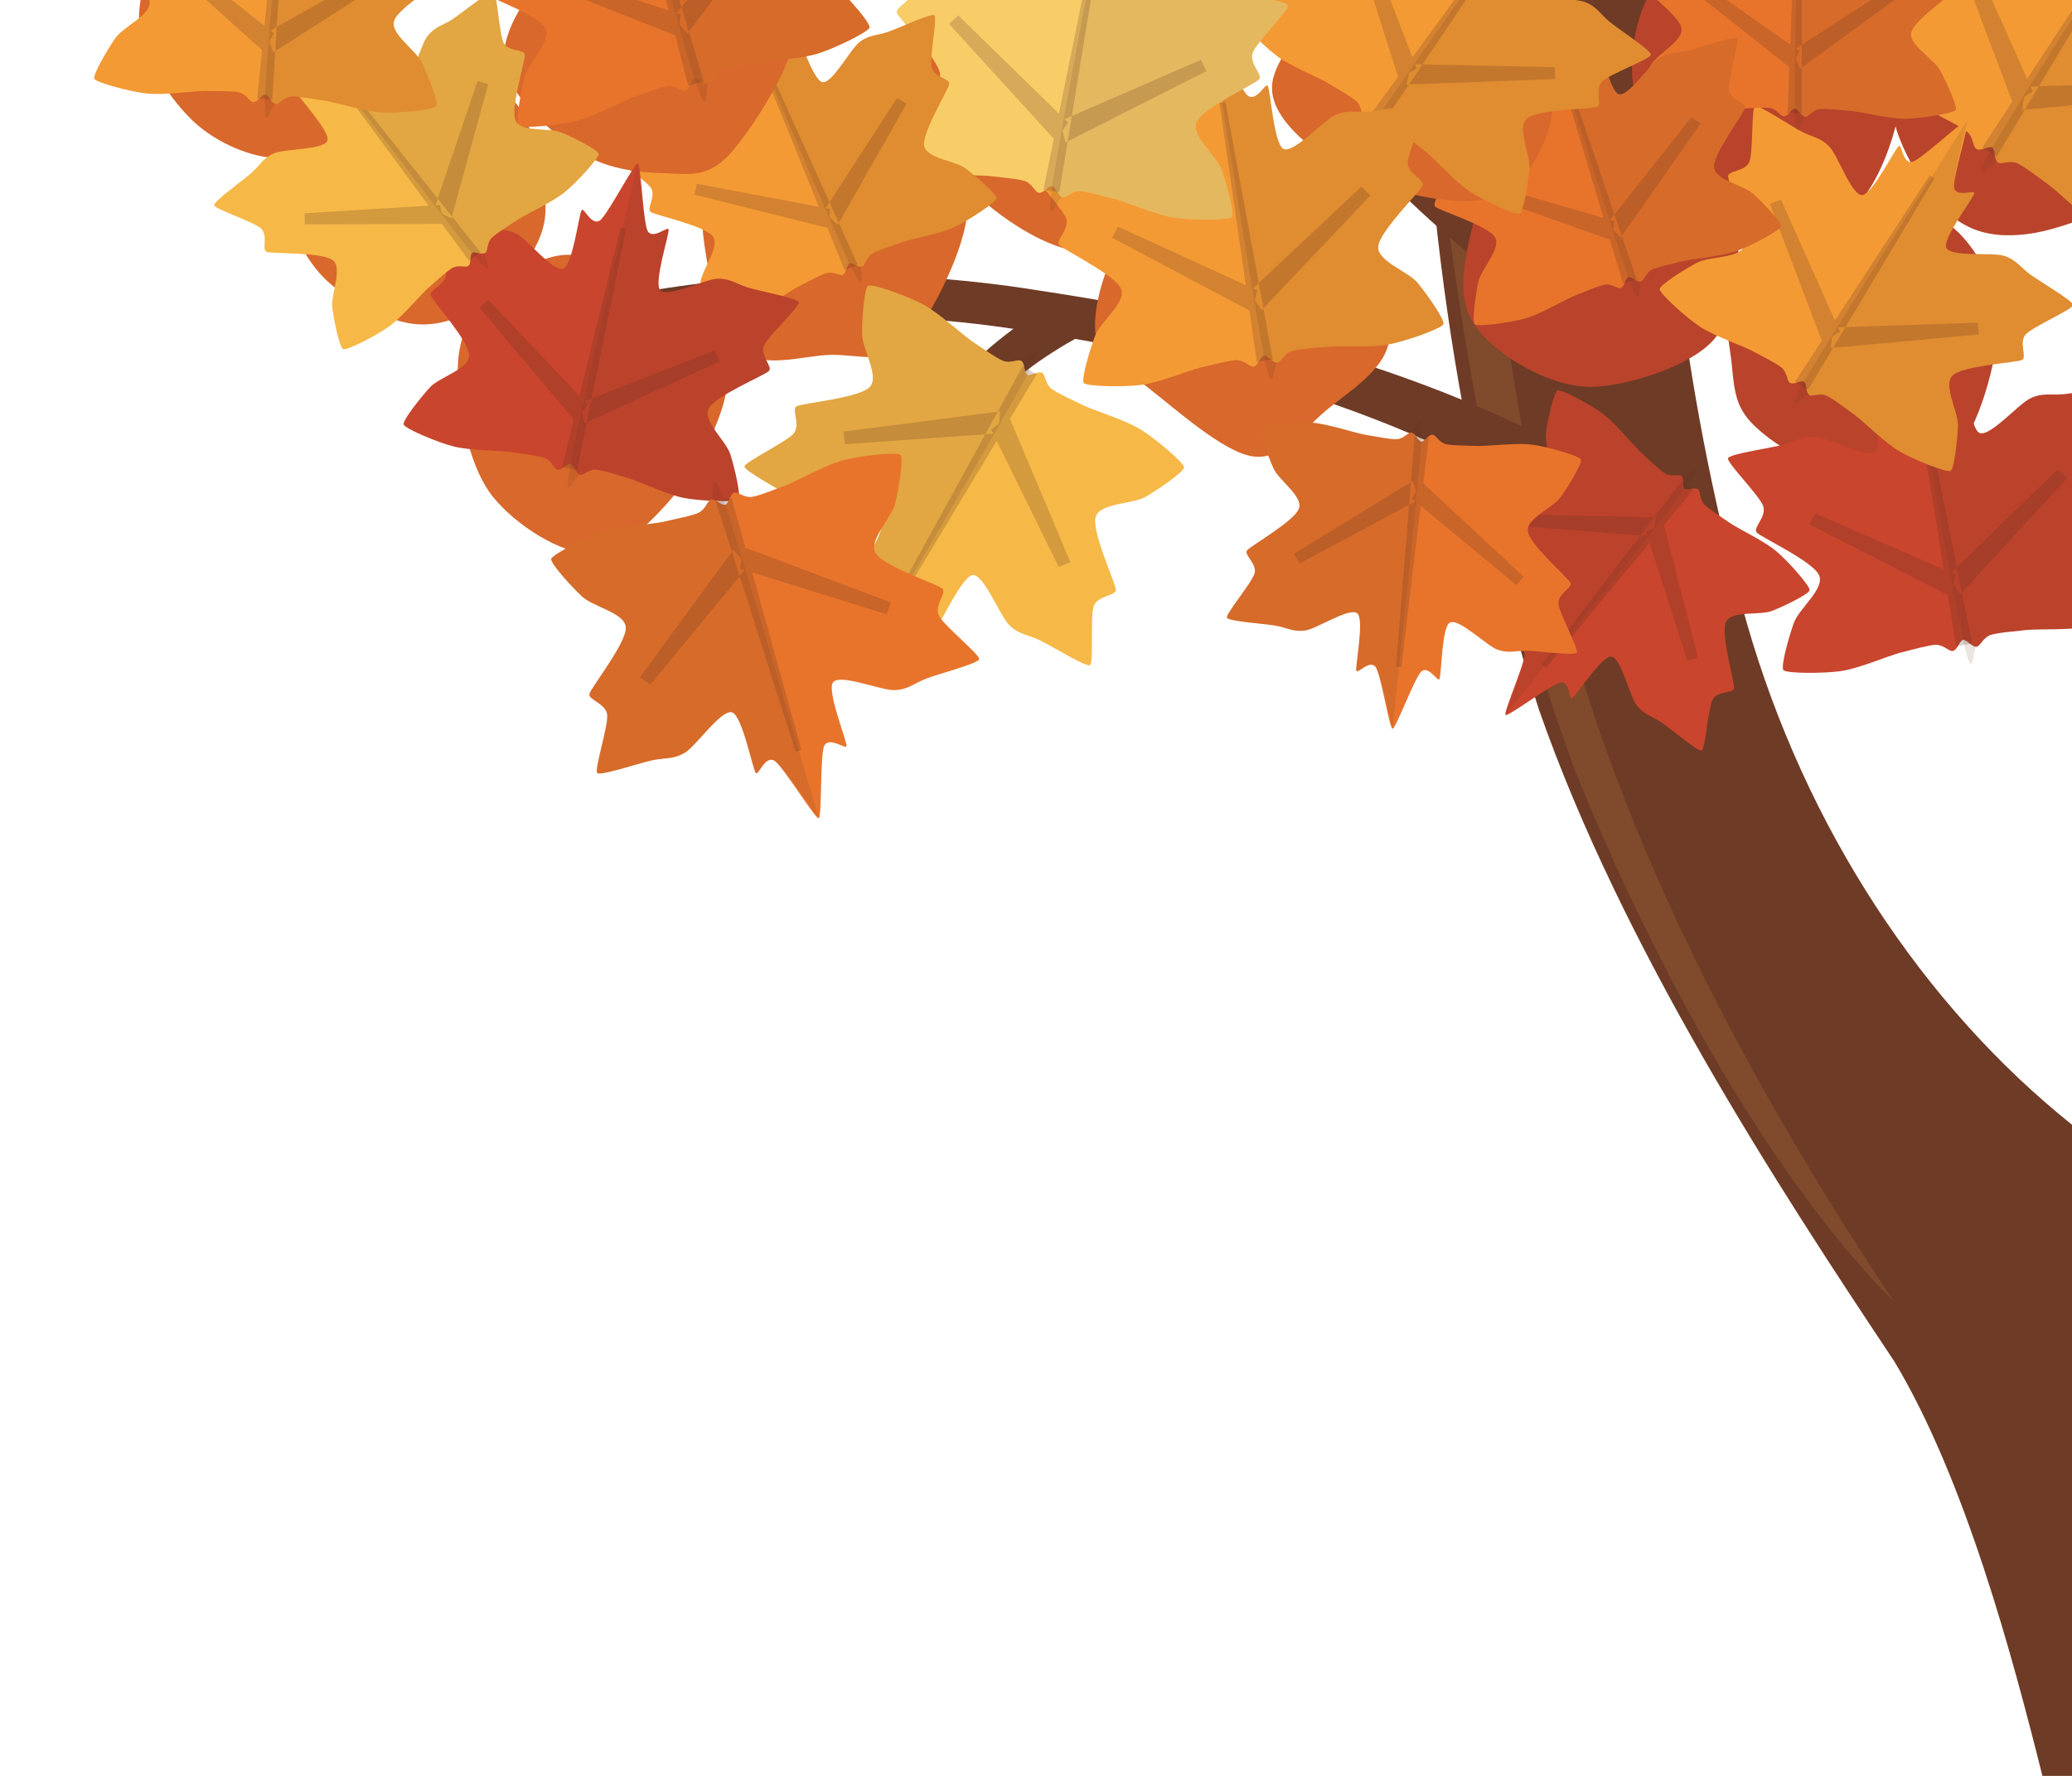
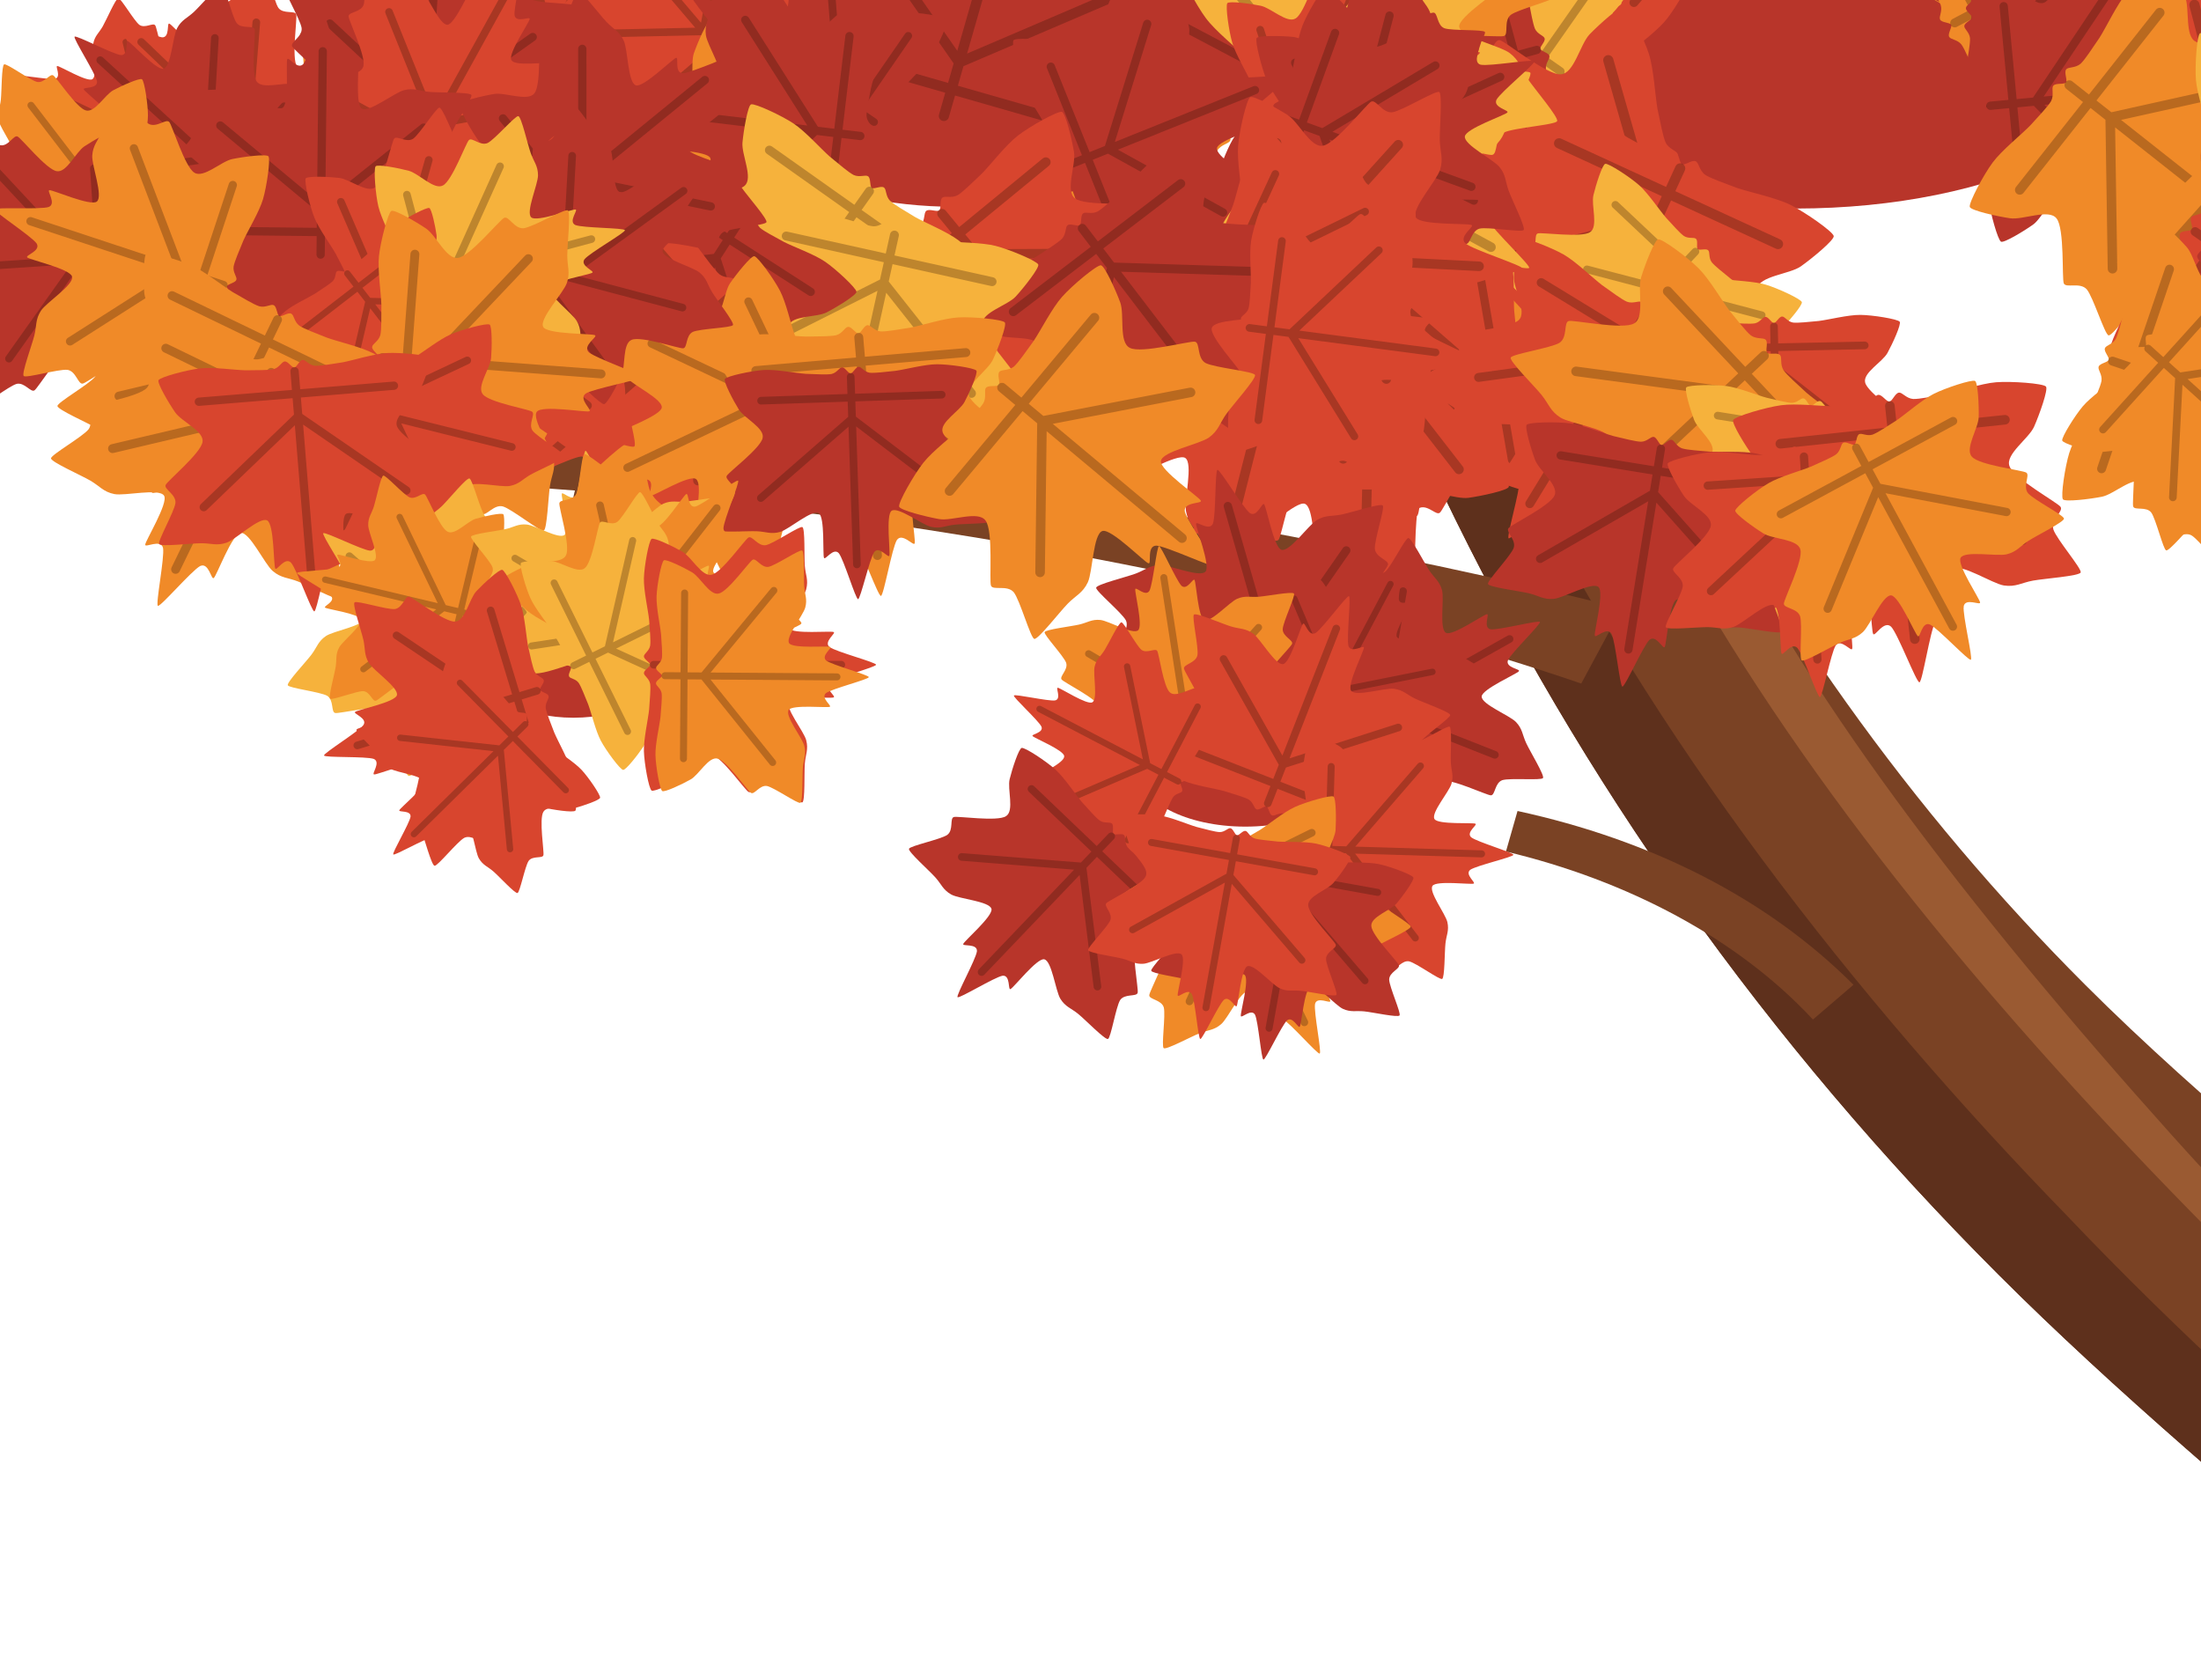
- <svg xmlns="http://www.w3.org/2000/svg" viewBox="0 0 700 600">
+ <svg xmlns="http://www.w3.org/2000/svg" viewBox="0 0 760 580">
  <defs>
-     <path id="harvest-maple-right-leaf" d="M0 -50C0.7 -50 3.7 -38.5 5.1 -36.6C6.6 -34.8 9.1 -38.6 9.4 -37.8C9.8 -37 8.7 -26 10.5 -24.9C12.4 -23.7 19.1 -29.2 21.7 -29.9C24.4 -30.6 25.8 -29.7 28.5 -29.5C31.2 -29.3 39.2 -29.6 39.6 -28.8C40 -28 34.9 -20.6 34.4 -18.3C34 -16 37.2 -14.4 36.6 -13.3C36.1 -12.3 26.5 -5.6 25.9 -2.7C25.2 0.1 31 3.1 32.5 5.7C34 8.3 36.7 13.9 36.2 14.6C35.6 15.4 28.4 16.7 24.9 16.8C21.4 16.9 15.8 15.6 12.9 15.3C9.9 15.1 7 14.8 5.5 15C3.9 15.3 3.2 16.8 2.4 16.8C1.5 16.8 0.7 15 0 15C-0.7 15 -1.5 16.8 -2.4 16.8C-3.2 16.8 -3.9 15.3 -5.5 15C-7 14.8 -9.9 15.1 -12.9 15.3C-15.8 15.6 -21.4 16.9 -24.9 16.8C-28.4 16.7 -35.6 15.4 -36.2 14.6C-36.7 13.9 -34 8.3 -32.5 5.7C-31 3.1 -25.2 0.1 -25.9 -2.7C-26.5 -5.6 -36.1 -12.3 -36.6 -13.3C-37.2 -14.4 -34 -16 -34.4 -18.3C-34.9 -20.6 -40 -28 -39.6 -28.8C-39.2 -29.6 -31.2 -29.3 -28.5 -29.5C-25.8 -29.7 -24.4 -30.6 -21.7 -29.9C-19.1 -29.2 -12.4 -23.7 -10.5 -24.9C-8.7 -26 -9.8 -37 -9.4 -37.8C-9.1 -38.6 -6.6 -34.8 -5.1 -36.6C-3.7 -38.5 -0.7 -50 0 -50Z" />
-     <path id="harvest-maple-right-half" d="M0 -50C0.3 -49.1 3.7 -38.5 5.1 -36.6C6.6 -34.8 9.1 -38.6 9.4 -37.8C9.8 -37 8.7 -26 10.5 -24.9C12.4 -23.7 19.1 -29.2 21.7 -29.9C24.4 -30.6 25.8 -29.7 28.5 -29.5C31.2 -29.3 39.2 -29.6 39.6 -28.8C40 -28 34.9 -20.6 34.4 -18.3C34 -16 37.2 -14.4 36.6 -13.3C36.1 -12.3 26.5 -5.6 25.9 -2.7C25.2 0.1 31 3.1 32.5 5.7C34 8.3 36.7 13.9 36.2 14.6C35.6 15.4 28.4 16.7 24.9 16.8C21.4 16.9 15.8 15.6 12.9 15.3C9.9 15.1 7 14.8 5.5 15C3.9 15.3 3.2 16.8 2.4 16.8C1.5 16.8 0.4 25 0 15C-0.4 5 0 -40.2 0 -50Z" />
-     <path id="harvest-maple-right-vein" d="M-1.6 16L-0.6-36L0.6-36L1.6 16ZM-1 6L-26-13L-24.5-15L0.8 2ZM1 6L26-13L24.5-15L-0.8 2Z" />
+     <g id="harvest-maple-right-leaf">
+       <path d="M0 -50C.7 -50 3.7 -38.5 5.1 -36.6C6.6 -34.8 9.1 -38.6 9.4 -37.8C9.8 -37 8.7 -26 10.5 -24.9C12.4 -23.7 19.1 -29.2 21.7 -29.9C24.4 -30.6 25.8 -29.7 28.5 -29.5C31.2 -29.3 39.2 -29.6 39.6 -28.8C40 -28 34.9 -20.6 34.4 -18.3C34 -16 37.2 -14.4 36.6 -13.3C36.1 -12.3 26.5 -5.6 25.9 -2.7C25.2 .1 31 3.1 32.5 5.7C34 8.3 36.7 13.9 36.2 14.6C35.6 15.4 28.4 16.7 24.9 16.8C21.4 16.9 15.8 15.6 12.9 15.3C9.9 15.1 7 14.8 5.5 15C3.9 15.3 3.2 16.8 2.4 16.8C1.5 16.8 .7 15 0 15C-.7 15 -1.5 16.8 -2.4 16.8C-3.2 16.8 -3.9 15.3 -5.5 15C-7 14.8 -9.9 15.1 -12.9 15.3C-15.8 15.6 -21.4 16.9 -24.9 16.8C-28.4 16.7 -35.6 15.4 -36.2 14.6C-36.7 13.9 -34 8.3 -32.5 5.7C-31 3.1 -25.2 .1 -25.9 -2.7C-26.5 -5.6 -36.1 -12.3 -36.6 -13.3C-37.2 -14.4 -34 -16 -34.4 -18.3C-34.9 -20.6 -40 -28 -39.6 -28.8C-39.2 -29.6 -31.2 -29.3 -28.5 -29.5C-25.8 -29.7 -24.4 -30.6 -21.7 -29.9C-19.1 -29.2 -12.4 -23.7 -10.5 -24.9C-8.7 -26 -9.8 -37 -9.4 -37.8C-9.1 -38.6 -6.6 -34.8 -5.1 -36.6C-3.7 -38.5 -.7 -50 0 -50Z" />
+       <path d="M0 14V-40M0 2L-27 -20M0 2L27 -20M0 8L-26 8M0 8L26 8" fill="none" stroke="#2b1208" stroke-opacity=".28" stroke-width="2.2" stroke-linecap="round" />
+     </g>
  </defs>
-   <path d="M700 600L700 380C650 340 610 280 590 210C570 140 560 60 560 -20L480 -20C480 70 494 160 520 240C548 320 600 400 640 460C664 500 680 560 690 600Z" fill="#6e3b26" />
-   <path d="M480 -20L500 -20C500 70 512 160 538 240C562 312 600 380 640 440C600 400 560 330 532 260C506 190 488 100 480 -20Z" fill="#87502f" opacity="0.7" />
-   <path d="M560 170C500 130 430 110 350 98C300 90 250 92 210 100L208 112C252 106 300 104 348 112C426 124 494 146 552 190Z" fill="#6e3b26" />
-   <path d="M530 90C490 60 460 30 430 -10L418 -2C446 40 478 74 520 104Z" fill="#6e3b26" />
-   <path d="M360 100C330 116 310 140 298 166L308 172C320 148 340 126 368 112Z" fill="#6e3b26" />
-   <path d="M240 98C214 112 196 132 186 156L196 160C206 138 224 120 248 108Z" fill="#6e3b26" />
-   <g class="harvest-sway harvest-sway-0" style="transform-box: view-box; transform-origin: 560px 160px">
-     <path d="M732.7 34.4C732.3 43.1 732.1 55 724.2 62.4C716.4 69.8 696.6 77.5 685.5 79C674.4 80.5 665.4 78.8 657.7 71.5C649.9 64.2 639.1 46.4 639.2 35.2C639.2 24 649.2 11.2 657.9 4.2C666.7 -2.8 680.6 -7.8 691.9 -6.8C703.3 -5.9 719.4 3 726.2 9.9C733 16.8 733 25.6 732.7 34.4Z" fill="#b9442b" />
-     <path d="M675 109.6C674.8 122 668.4 145 660.2 153.6C652 162.2 636.9 162.6 625.8 161.1C614.7 159.6 600.3 150.9 593.5 144.6C586.7 138.4 586 133.2 585.1 123.6C584.2 114 579.4 95.7 588.2 87.1C597 78.6 625.6 73.9 637.9 72.5C650.1 71.1 655.7 72.7 661.9 78.8C668.1 85 675.3 97.1 675 109.6Z" fill="#b9442b" />
-     <path d="M642.6 27.4C642.6 41 635.6 60.1 628.6 67.8C621.6 75.6 609.8 75.2 600.6 73.8C591.4 72.4 581.4 66.9 573.3 59.6C565.2 52.3 554.3 41 552 30.1C549.8 19.2 553.1 1.9 559.9 -5.8C566.7 -13.5 581.3 -14.6 592.7 -16C604.1 -17.3 620.2 -21.1 628.5 -13.8C636.8 -6.6 642.6 13.8 642.6 27.4Z" fill="#b9442b" />
-     <path d="M586.8 79.4C588.4 89.6 586.5 106.8 578.4 115.4C570.3 123.9 550.2 130.3 538.1 130.7C525.9 131 512.7 123.5 505.4 117.5C498.2 111.4 493.9 105.4 494.4 94.4C495 83.5 500.1 61.2 508.9 51.8C517.7 42.4 537.4 37.6 547.3 38C557.3 38.4 562.3 47.2 568.9 54.1C575.4 61.1 585.2 69.2 586.8 79.4Z" fill="#b9442b" />
-     <use href="#harvest-maple-right-leaf" transform="translate(658.7 191.1) rotate(-10.2) scale(1.7)" fill="#c9452d" />
-     <use href="#harvest-maple-right-half" transform="translate(658.7 191.1) rotate(-10.2) scale(1.7)" fill="#5B2E1F" opacity="0.13" />
-     <use href="#harvest-maple-right-vein" transform="translate(658.7 191.1) rotate(-10.2) scale(1.7)" fill="#5B2E1F" opacity="0.22" />
-     <use href="#harvest-maple-right-leaf" transform="translate(555.2 182.8) rotate(218.4) scale(1.5)" fill="#c9452d" />
-     <use href="#harvest-maple-right-half" transform="translate(555.2 182.8) rotate(218.4) scale(1.5)" fill="#5B2E1F" opacity="0.13" />
-     <use href="#harvest-maple-right-vein" transform="translate(555.2 182.8) rotate(218.4) scale(1.5)" fill="#5B2E1F" opacity="0.22" />
-     <use href="#harvest-maple-right-leaf" transform="translate(687.4 27) rotate(32.1) scale(1.8)" fill="#f39a34" />
-     <use href="#harvest-maple-right-half" transform="translate(687.4 27) rotate(32.1) scale(1.8)" fill="#5B2E1F" opacity="0.13" />
-     <use href="#harvest-maple-right-vein" transform="translate(687.4 27) rotate(32.1) scale(1.8)" fill="#5B2E1F" opacity="0.22" />
-     <use href="#harvest-maple-right-leaf" transform="translate(622.2 108.6) rotate(32) scale(1.6)" fill="#f39a34" />
-     <use href="#harvest-maple-right-half" transform="translate(622.2 108.6) rotate(32) scale(1.6)" fill="#5B2E1F" opacity="0.13" />
-     <use href="#harvest-maple-right-vein" transform="translate(622.2 108.6) rotate(32) scale(1.6)" fill="#5B2E1F" opacity="0.22" />
-     <use href="#harvest-maple-right-leaf" transform="translate(606.8 14.2) rotate(1.1) scale(1.5)" fill="#e8742c" />
-     <use href="#harvest-maple-right-half" transform="translate(606.8 14.2) rotate(1.1) scale(1.5)" fill="#5B2E1F" opacity="0.13" />
-     <use href="#harvest-maple-right-vein" transform="translate(606.8 14.2) rotate(1.1) scale(1.5)" fill="#5B2E1F" opacity="0.22" />
-     <use href="#harvest-maple-right-leaf" transform="translate(543.3 72.2) rotate(-17.7) scale(1.5)" fill="#e8742c" />
-     <use href="#harvest-maple-right-half" transform="translate(543.3 72.2) rotate(-17.7) scale(1.5)" fill="#5B2E1F" opacity="0.13" />
-     <use href="#harvest-maple-right-vein" transform="translate(543.3 72.2) rotate(-17.7) scale(1.5)" fill="#5B2E1F" opacity="0.22" />
+   <path d="M1020 600C930 510 800 420 720 340C660 280 610 210 570 130C546 80 530 20 520-120L420-120C434 0 460 90 498 170C546 270 610 360 690 440C770 520 880 600 960 680Z" fill="#7a4224" />
+   <path d="M520-120L492-120C504 10 534 110 584 200C630 280 696 358 770 432C840 500 930 580 1000 640C920 560 820 470 750 392C680 314 620 236 590 170C554 90 530 0 520-120Z" fill="#9a5a32" />
+   <path d="M430-120L420-120C434 0 460 90 498 170C546 270 610 360 690 440C770 520 880 600 960 680L990 660C890 580 790 500 714 420C640 344 570 254 524 160C484 80 448-10 430-120Z" fill="#5e301c" />
+   <path d="M560 210C480 190 380 172 290 160C220 152 160 148 100 148L98 164C160 166 220 170 286 178C376 190 470 210 546 236Z" fill="#7a4224" />
+   <path d="M528 136C470 110 410 86 340 60L332 74C398 102 458 128 516 156Z" fill="#7a4224" />
+   <path d="M640 340C610 310 570 290 524 280L520 294C562 304 600 324 626 352Z" fill="#7a4224" />
+   <path d="M204 162C198 184 196 202 198 222" fill="none" stroke="#7a4224" stroke-width="7" stroke-linecap="round" />
+   <path d="M390 76C368 100 356 124 350 150" fill="none" stroke="#7a4224" stroke-width="7" stroke-linecap="round" />
+   <path d="M120 152C108 164 100 176 96 190" fill="none" stroke="#7a4224" stroke-width="6" stroke-linecap="round" />
+   <path d="M430 190C426 212 426 232 430 252" fill="none" stroke="#7a4224" stroke-width="8" stroke-linecap="round" />
+   <g class="harvest-sway harvest-sway-0" style="transform-box: view-box; transform-origin: 560px 200px">
+     <ellipse cx="620" cy="12" rx="125" ry="60" fill="#b8352a" />
+     <use href="#harvest-maple-right-leaf" fill="#b8352a" transform="translate(532.1 -28.7) rotate(-76.3) scale(1.3 1.3)" />
+     <use href="#harvest-maple-right-leaf" fill="#d8452e" transform="translate(638.4 -33.3) rotate(-3.1) scale(1.6 1.6)" />
+     <use href="#harvest-maple-right-leaf" fill="#b8352a" transform="translate(579.5 -28) rotate(-28.7) scale(1.4 1.4)" />
+     <use href="#harvest-maple-right-leaf" fill="#f6b23c" transform="translate(835.3 -35.1) rotate(68) scale(-1.2 1.2)" />
+     <use href="#harvest-maple-right-leaf" fill="#d8452e" transform="translate(579.5 -34) rotate(-49.2) scale(1.4 1.4)" />
+     <use href="#harvest-maple-right-leaf" fill="#d8452e" transform="translate(835.5 -32.5) rotate(98.7) scale(1.3 1.3)" />
+     <use href="#harvest-maple-right-leaf" fill="#b8352a" transform="translate(778.5 -39.8) rotate(46.6) scale(1.6 1.6)" />
+     <use href="#harvest-maple-right-leaf" fill="#f08a28" transform="translate(660.3 -22.9) rotate(21.9) scale(1.2 1.2)" />
+     <use href="#harvest-maple-right-leaf" fill="#d8452e" transform="translate(736.7 -35.5) rotate(65.6) scale(-1.5 1.5)" />
+     <use href="#harvest-maple-right-leaf" fill="#b8352a" transform="translate(691.2 -14.8) rotate(28.8) scale(-1.6 1.6)" />
+     <use href="#harvest-maple-right-leaf" fill="#b8352a" transform="translate(541 -21.6) rotate(-53.3) scale(-1.4 1.4)" />
+     <use href="#harvest-maple-right-leaf" fill="#f6b23c" transform="translate(418.4 -28.4) rotate(-57) scale(1.4 1.4)" />
+     <use href="#harvest-maple-right-leaf" fill="#d8452e" transform="translate(466.9 -3.5) rotate(-55.4) scale(-1.6 1.6)" />
+     <use href="#harvest-maple-right-leaf" fill="#b8352a" transform="translate(793.3 -14.4) rotate(104.4) scale(-1.3 1.3)" />
+     <use href="#harvest-maple-right-leaf" fill="#d8452e" transform="translate(432.9 -15.4) rotate(-45.4) scale(-1.5 1.5)" />
+     <use href="#harvest-maple-right-leaf" fill="#f6b23c" transform="translate(826.2 -8.1) rotate(110.7) scale(1.2 1.2)" />
+     <use href="#harvest-maple-right-leaf" fill="#b8352a" transform="translate(718.6 -14.1) rotate(44.8) scale(-1.5 1.5)" />
+     <use href="#harvest-maple-right-leaf" fill="#f08a28" transform="translate(692.3 -1.2) rotate(62.3) scale(1.4 1.4)" />
+     <use href="#harvest-maple-right-leaf" fill="#d8452e" transform="translate(739.6 11.2) rotate(101.9) scale(-1.2 1.2)" />
+     <use href="#harvest-maple-right-leaf" fill="#b8352a" transform="translate(700.3 7.8) rotate(95.1) scale(1.3 1.3)" />
+     <use href="#harvest-maple-right-leaf" fill="#f08a28" transform="translate(511.1 16.3) rotate(-57.4) scale(1.4 1.4)" />
+     <use href="#harvest-maple-right-leaf" fill="#f6b23c" transform="translate(538.3 -3.5) rotate(-69.5) scale(-1.3 1.3)" />
+     <use href="#harvest-maple-right-leaf" fill="#f6b23c" transform="translate(791.2 8.9) rotate(62) scale(-1.2 1.2)" />
+     <use href="#harvest-maple-right-leaf" fill="#d8452e" transform="translate(775.4 13.6) rotate(78.7) scale(1.3 1.3)" />
+     <use href="#harvest-maple-right-leaf" fill="#d8452e" transform="translate(504.6 15.1) rotate(-81.2) scale(-1.5 1.5)" />
+     <use href="#harvest-maple-right-leaf" fill="#f6b23c" transform="translate(523.9 14.2) rotate(-55) scale(1.3 1.3)" />
+     <use href="#harvest-maple-right-leaf" fill="#f08a28" transform="translate(491.7 23.3) rotate(-90.3) scale(-1.2 1.2)" />
+     <use href="#harvest-maple-right-leaf" fill="#d8452e" transform="translate(799.8 33.3) rotate(111) scale(1.4 1.4)" />
+     <use href="#harvest-maple-right-leaf" fill="#f08a28" transform="translate(401.3 34.9) rotate(291.9) scale(1.6 1.6)" />
+     <use href="#harvest-maple-right-leaf" fill="#b8352a" transform="translate(513.1 22) rotate(-105.2) scale(-1.3 1.3)" />
+     <use href="#harvest-maple-right-leaf" fill="#f6b23c" transform="translate(853.3 32.6) rotate(85.1) scale(-1.4 1.4)" />
+     <use href="#harvest-maple-right-leaf" fill="#b8352a" transform="translate(705.4 34.8) rotate(84.6) scale(1.3 1.3)" />
+     <use href="#harvest-maple-right-leaf" fill="#d8452e" transform="translate(780.6 38.7) rotate(75.4) scale(1.6 1.6)" />
+     <use href="#harvest-maple-right-leaf" fill="#d8452e" transform="translate(767.5 52.3) rotate(128.7) scale(-1.2 1.2)" />
+     <use href="#harvest-maple-right-leaf" fill="#f08a28" transform="translate(731 42.4) rotate(128.3) scale(1.5 1.5)" />
+     <use href="#harvest-maple-right-leaf" fill="#d8452e" transform="translate(479.1 46.5) rotate(255.5) scale(1.2 1.2)" />
+     <use href="#harvest-maple-right-leaf" fill="#f6b23c" transform="translate(785.4 59.7) rotate(83.8) scale(-1.4 1.4)" />
+     <use href="#harvest-maple-right-leaf" fill="#f08a28" transform="translate(783.6 64.9) rotate(131.8) scale(-1.5 1.5)" />
+     <use href="#harvest-maple-right-leaf" fill="#d8452e" transform="translate(554.5 64.3) rotate(254) scale(-1.6 1.6)" />
+     <use href="#harvest-maple-right-leaf" fill="#f08a28" transform="translate(846.3 73.6) rotate(97.8) scale(1.5 1.5)" />
+     <use href="#harvest-maple-right-leaf" fill="#f08a28" transform="translate(824.2 94.2) rotate(129.9) scale(1.3 1.3)" />
+     <use href="#harvest-maple-right-leaf" fill="#d8452e" transform="translate(570.8 78.5) rotate(204.7) scale(-1.6 1.6)" />
+     <use href="#harvest-maple-right-leaf" fill="#d8452e" transform="translate(774.1 91.1) rotate(124.6) scale(-1.4 1.4)" />
+     <use href="#harvest-maple-right-leaf" fill="#f08a28" transform="translate(492 96) rotate(235.7) scale(1.3 1.3)" />
+     <use href="#harvest-maple-right-leaf" fill="#b8352a" transform="translate(785.4 93.3) rotate(92.1) scale(-1.6 1.6)" />
+     <use href="#harvest-maple-right-leaf" fill="#f6b23c" transform="translate(573.9 99.1) rotate(223.3) scale(1.2 1.2)" />
+     <use href="#harvest-maple-right-leaf" fill="#f6b23c" transform="translate(575.7 110.2) rotate(194.7) scale(-1.2 1.2)" />
+     <use href="#harvest-maple-right-leaf" fill="#d8452e" transform="translate(789.1 110.6) rotate(126.1) scale(1.6 1.6)" />
+     <use href="#harvest-maple-right-leaf" fill="#f08a28" transform="translate(818.5 106.1) rotate(115) scale(1.2 1.2)" />
+     <use href="#harvest-maple-right-leaf" fill="#d8452e" transform="translate(468.3 110.7) rotate(240.1) scale(1.5 1.5)" />
+     <use href="#harvest-maple-right-leaf" fill="#d8452e" transform="translate(466.4 108.3) rotate(215.8) scale(1.5 1.5)" />
+     <use href="#harvest-maple-right-leaf" fill="#d8452e" transform="translate(506.1 127.2) rotate(260.2) scale(1.3 1.3)" />
+     <use href="#harvest-maple-right-leaf" fill="#d8452e" transform="translate(612.9 129.5) rotate(178.8) scale(1.2 1.2)" />
+     <use href="#harvest-maple-right-leaf" fill="#d8452e" transform="translate(557.4 126.1) rotate(211.4) scale(1.4 1.4)" />
+     <use href="#harvest-maple-right-leaf" fill="#f08a28" transform="translate(593.8 137.2) rotate(226.8) scale(-1.5 1.5)" />
+     <use href="#harvest-maple-right-leaf" fill="#f08a28" transform="translate(748 131) rotate(108.8) scale(1.4 1.4)" />
+     <use href="#harvest-maple-right-leaf" fill="#d8452e" transform="translate(470.4 138.6) rotate(232.2) scale(-1.5 1.5)" />
+     <use href="#harvest-maple-right-leaf" fill="#d8452e" transform="translate(436.5 128.1) rotate(245.1) scale(1.5 1.5)" />
+     <use href="#harvest-maple-right-leaf" fill="#f08a28" transform="translate(754.2 131.6) rotate(132.1) scale(-1.2 1.2)" />
+     <use href="#harvest-maple-right-leaf" fill="#f6b23c" transform="translate(622.4 157.9) rotate(189.1) scale(1.2 1.2)" />
+     <use href="#harvest-maple-right-leaf" fill="#d8452e" transform="translate(654.8 161) rotate(173.9) scale(1.5 1.5)" />
+     <use href="#harvest-maple-right-leaf" fill="#b8352a" transform="translate(570.6 172.9) rotate(189.2) scale(-1.3 1.3)" />
+     <use href="#harvest-maple-right-leaf" fill="#d8452e" transform="translate(624.1 175.8) rotate(176.2) scale(-1.3 1.3)" />
+     <use href="#harvest-maple-right-leaf" fill="#f08a28" transform="translate(649.6 170.6) rotate(151.6) scale(-1.3 1.3)" />
  </g>
-   <g class="harvest-sway harvest-sway-1" style="transform-box: view-box; transform-origin: 380px 110px">
-     <path d="M524.7 34.7C524.5 45 517.9 57.8 511.2 63.2C504.6 68.6 495 68.6 484.7 67.1C474.4 65.6 458.4 60.8 449.2 54.3C440.1 47.9 428.8 38.7 429.8 28.4C430.7 18 448 -0.2 455.2 -7.6C462.3 -15.1 463.3 -17.8 472.9 -16.3C482.4 -14.9 503.7 -7.3 512.3 1.2C521 9.7 524.9 24.3 524.7 34.7Z" fill="#d8682b" />
-     <path d="M469.3 115.2C467.6 125.4 455.1 132.6 447.5 139.1C439.8 145.6 433.2 155.6 423.3 154.2C413.4 152.9 396.8 137.9 387.9 131C379.1 124.1 371.2 121.6 370.1 112.7C369 103.8 373.7 86.8 381.5 77.8C389.3 68.8 404.1 58.5 416.8 58.5C429.4 58.5 448.9 68.5 457.6 78C466.4 87.4 471 105 469.3 115.2Z" fill="#d8682b" />
-     <path d="M403.8 42.7C404 54.8 398.3 69 391.6 76C384.9 83 373.6 86.2 363.7 84.8C353.8 83.5 340.9 75.5 332.1 67.8C323.4 60.2 313 49 311.3 39C309.6 28.9 314.1 14.8 321.8 7.3C329.5 -0.2 346 -5.6 357.5 -6.3C369 -6.9 383 -4.7 390.7 3.5C398.5 11.6 403.7 30.6 403.8 42.7Z" fill="#d8682b" />
-     <path d="M326.7 71.3C326.5 83.2 314.5 107.4 306.8 115.5C299.1 123.6 289.9 119.6 280.3 119.9C270.7 120.2 256.4 125.3 249.2 117.3C242 109.2 237.3 84.4 237 71.6C236.6 58.8 238.8 47 247.2 40.6C255.5 34.1 277 32.5 287.1 33C297.2 33.5 301.2 37.4 307.8 43.8C314.4 50.1 326.8 59.3 326.7 71.3Z" fill="#d8682b" />
-     <use href="#harvest-maple-right-leaf" transform="translate(479.4 19.8) rotate(35.1) scale(1.6)" fill="#f39a34" />
-     <use href="#harvest-maple-right-half" transform="translate(479.4 19.8) rotate(35.1) scale(1.6)" fill="#5B2E1F" opacity="0.13" />
-     <use href="#harvest-maple-right-vein" transform="translate(479.4 19.8) rotate(35.1) scale(1.6)" fill="#5B2E1F" opacity="0.22" />
-     <use href="#harvest-maple-right-leaf" transform="translate(422.9 95) rotate(-9.3) scale(1.7)" fill="#f39a34" />
-     <use href="#harvest-maple-right-half" transform="translate(422.9 95) rotate(-9.3) scale(1.7)" fill="#5B2E1F" opacity="0.13" />
-     <use href="#harvest-maple-right-vein" transform="translate(422.9 95) rotate(-9.3) scale(1.7)" fill="#5B2E1F" opacity="0.22" />
-     <use href="#harvest-maple-right-leaf" transform="translate(360.1 37.8) rotate(10.4) scale(1.7)" fill="#f8cd68" />
-     <use href="#harvest-maple-right-half" transform="translate(360.1 37.8) rotate(10.4) scale(1.7)" fill="#5B2E1F" opacity="0.13" />
-     <use href="#harvest-maple-right-vein" transform="translate(360.1 37.8) rotate(10.4) scale(1.7)" fill="#5B2E1F" opacity="0.22" />
-     <use href="#harvest-maple-right-leaf" transform="translate(334.3 148.7) rotate(209.9) scale(1.7)" fill="#f6b847" />
-     <use href="#harvest-maple-right-half" transform="translate(334.3 148.7) rotate(209.9) scale(1.7)" fill="#5B2E1F" opacity="0.13" />
-     <use href="#harvest-maple-right-vein" transform="translate(334.3 148.7) rotate(209.9) scale(1.7)" fill="#5B2E1F" opacity="0.22" />
-     <use href="#harvest-maple-right-leaf" transform="translate(278.1 68.3) rotate(-23.2) scale(1.5)" fill="#f39a34" />
-     <use href="#harvest-maple-right-half" transform="translate(278.1 68.3) rotate(-23.2) scale(1.5)" fill="#5B2E1F" opacity="0.13" />
-     <use href="#harvest-maple-right-vein" transform="translate(278.1 68.3) rotate(-23.2) scale(1.5)" fill="#5B2E1F" opacity="0.22" />
-     <use href="#harvest-maple-right-leaf" transform="translate(477.9 171.6) rotate(185.7) scale(1.5)" fill="#e8742c" />
-     <use href="#harvest-maple-right-half" transform="translate(477.9 171.6) rotate(185.7) scale(1.5)" fill="#5B2E1F" opacity="0.13" />
-     <use href="#harvest-maple-right-vein" transform="translate(477.9 171.6) rotate(185.7) scale(1.5)" fill="#5B2E1F" opacity="0.22" />
+   <g class="harvest-sway harvest-sway-1" style="transform-box: view-box; transform-origin: 510px 160px">
+     <ellipse cx="330" cy="26.6" rx="85" ry="44.8" fill="#b8352a" />
+     <use href="#harvest-maple-right-leaf" fill="#f6b23c" transform="translate(220.6 -39.5) rotate(-19.3) scale(1.4 1.4)" />
+     <use href="#harvest-maple-right-leaf" fill="#f6b23c" transform="translate(270.8 -32) rotate(-4.6) scale(-1.4 1.4)" />
+     <use href="#harvest-maple-right-leaf" fill="#d8452e" transform="translate(434.8 -22.2) rotate(32) scale(1.5 1.5)" />
+     <use href="#harvest-maple-right-leaf" fill="#f08a28" transform="translate(435.3 -25.4) rotate(78.2) scale(-1.4 1.4)" />
+     <use href="#harvest-maple-right-leaf" fill="#b8352a" transform="translate(383.6 -29.3) rotate(7.7) scale(-1.2 1.2)" />
+     <use href="#harvest-maple-right-leaf" fill="#f08a28" transform="translate(343.3 -29.9) rotate(-6.7) scale(-1.6 1.6)" />
+     <use href="#harvest-maple-right-leaf" fill="#d8452e" transform="translate(355.8 -13.5) rotate(41.7) scale(1.2 1.2)" />
+     <use href="#harvest-maple-right-leaf" fill="#f6b23c" transform="translate(296.2 -15.8) rotate(-33) scale(1.3 1.3)" />
+     <use href="#harvest-maple-right-leaf" fill="#f08a28" transform="translate(468.6 -7.5) rotate(41.4) scale(1.4 1.4)" />
+     <use href="#harvest-maple-right-leaf" fill="#d8452e" transform="translate(184.8 1.4) rotate(-62) scale(-1.3 1.3)" />
+     <use href="#harvest-maple-right-leaf" fill="#b8352a" transform="translate(389.7 -3.3) rotate(67) scale(1.4 1.4)" />
+     <use href="#harvest-maple-right-leaf" fill="#d8452e" transform="translate(241.3 9) rotate(-40.4) scale(-1.2 1.2)" />
+     <use href="#harvest-maple-right-leaf" fill="#b8352a" transform="translate(332.1 18.5) rotate(16) scale(1.6 1.6)" />
+     <use href="#harvest-maple-right-leaf" fill="#f6b23c" transform="translate(462.2 20.8) rotate(51.6) scale(1.6 1.6)" />
+     <use href="#harvest-maple-right-leaf" fill="#b8352a" transform="translate(458.4 33.4) rotate(121.6) scale(-1.2 1.2)" />
+     <use href="#harvest-maple-right-leaf" fill="#d8452e" transform="translate(454 36.9) rotate(71.8) scale(1.2 1.2)" />
+     <use href="#harvest-maple-right-leaf" fill="#b8352a" transform="translate(288 32.6) rotate(-55.4) scale(1.2 1.2)" />
+     <use href="#harvest-maple-right-leaf" fill="#b8352a" transform="translate(385.1 50.5) rotate(68.1) scale(-1.3 1.3)" />
+     <use href="#harvest-maple-right-leaf" fill="#f08a28" transform="translate(261.6 55.2) rotate(229.2) scale(-1.3 1.3)" />
+     <use href="#harvest-maple-right-leaf" fill="#f6b23c" transform="translate(462.1 56.7) rotate(118.5) scale(1.5 1.5)" />
+     <use href="#harvest-maple-right-leaf" fill="#b8352a" transform="translate(279 44.8) rotate(276.8) scale(1.3 1.3)" />
+     <use href="#harvest-maple-right-leaf" fill="#b8352a" transform="translate(470.7 48.1) rotate(65.5) scale(1.3 1.3)" />
+     <use href="#harvest-maple-right-leaf" fill="#b8352a" transform="translate(459.2 46.7) rotate(110) scale(1.3 1.3)" />
+     <use href="#harvest-maple-right-leaf" fill="#d8452e" transform="translate(184.4 66.4) rotate(244.4) scale(-1.3 1.3)" />
+     <use href="#harvest-maple-right-leaf" fill="#f08a28" transform="translate(216.5 82.9) rotate(260.9) scale(1.2 1.2)" />
+     <use href="#harvest-maple-right-leaf" fill="#d8452e" transform="translate(450.8 88.9) rotate(92.9) scale(-1.5 1.5)" />
+     <use href="#harvest-maple-right-leaf" fill="#f08a28" transform="translate(223.1 93.5) rotate(213.1) scale(1.2 1.2)" />
+     <use href="#harvest-maple-right-leaf" fill="#d8452e" transform="translate(338.6 90) rotate(140.6) scale(-1.5 1.5)" />
+     <use href="#harvest-maple-right-leaf" fill="#d8452e" transform="translate(436 92.4) rotate(114.8) scale(-1.2 1.2)" />
+     <use href="#harvest-maple-right-leaf" fill="#b8352a" transform="translate(385.6 94.4) rotate(142.6) scale(-1.4 1.4)" />
+     <use href="#harvest-maple-right-leaf" fill="#f6b23c" transform="translate(288.9 82) rotate(215.3) scale(-1.4 1.4)" />
+     <use href="#harvest-maple-right-leaf" fill="#f6b23c" transform="translate(304.6 100.3) rotate(192.5) scale(-1.4 1.4)" />
+     <use href="#harvest-maple-right-leaf" fill="#b8352a" transform="translate(245.9 91.2) rotate(212.8) scale(1.3 1.3)" />
+     <use href="#harvest-maple-right-leaf" fill="#f08a28" transform="translate(215.7 112.9) rotate(223.5) scale(1.5 1.5)" />
+     <use href="#harvest-maple-right-leaf" fill="#d8452e" transform="translate(448.1 115.4) rotate(97.5) scale(1.2 1.2)" />
+     <use href="#harvest-maple-right-leaf" fill="#d8452e" transform="translate(236.9 115.7) rotate(228.8) scale(-1.5 1.5)" />
+     <use href="#harvest-maple-right-leaf" fill="#f08a28" transform="translate(263.6 139.1) rotate(244.5) scale(-1.3 1.3)" />
+     <use href="#harvest-maple-right-leaf" fill="#f08a28" transform="translate(298.2 136) rotate(175.1) scale(-1.4 1.4)" />
+     <use href="#harvest-maple-right-leaf" fill="#b8352a" transform="translate(294.3 146.9) rotate(178.1) scale(-1.2 1.2)" />
+     <use href="#harvest-maple-right-leaf" fill="#f08a28" transform="translate(362.1 147.3) rotate(129.9) scale(1.5 1.5)" />
  </g>
-   <g class="harvest-sway harvest-sway-2" style="transform-box: view-box; transform-origin: 230px 110px">
-     <path d="M268.9 8.7C269.1 20.7 254 43.8 246.5 52.1C238.9 60.4 232.4 58.7 223.8 58.5C215.3 58.3 204.1 57 195.2 50.9C186.3 44.8 171.9 32.1 170.4 21.9C169 11.8 176.7 -0.9 186.4 -10.2C196.1 -19.5 218.7 -32.3 228.6 -33.9C238.5 -35.5 239.1 -26.8 245.8 -19.7C252.5 -12.6 268.8 -3.2 268.9 8.7Z" fill="#d8682b" />
-     <path d="M245.4 132C243.9 141.6 236.4 156.8 228.9 166C221.3 175.1 210.3 186.7 200 187C189.6 187.4 174 177.2 166.5 167.8C159 158.5 155.6 141.4 154.8 130.7C154.1 120.1 155.4 111.6 161.8 104.1C168.2 96.7 180.7 85.4 193.3 86.1C205.9 86.9 228.9 100.9 237.5 108.5C246.2 116.2 246.8 122.4 245.4 132Z" fill="#d8682b" />
-     <path d="M184.1 73.7C182.7 84.6 173.7 94.3 166.4 100.2C159.1 106.2 149.7 110.4 140.3 109.5C131 108.6 117.7 101.7 110.3 94.7C102.9 87.7 97.9 76.9 96.1 67.5C94.2 58 90.7 45.2 99.2 38C107.7 30.8 134.4 24.9 146.9 24.4C159.5 23.9 168.2 26.8 174.4 35C180.6 43.2 185.4 62.9 184.1 73.7Z" fill="#d8682b" />
-     <path d="M132.5 11.6C131.8 24.2 123 36.7 116.3 43.7C109.5 50.6 100.6 53.9 91.9 53.3C83.2 52.6 71.6 47.5 64.1 39.8C56.6 32.2 47.6 18.7 47 7.3C46.4 -4 53.5 -20.5 60.4 -28C67.2 -35.4 78 -36.9 88 -37.5C97.9 -38.1 112.8 -40 120.2 -31.8C127.6 -23.6 133.1 -1 132.5 11.6Z" fill="#d8682b" />
-     <use href="#harvest-maple-right-leaf" transform="translate(198 133.3) rotate(12.6) scale(1.6)" fill="#c9452d" />
-     <use href="#harvest-maple-right-half" transform="translate(198 133.3) rotate(12.6) scale(1.6)" fill="#5B2E1F" opacity="0.13" />
-     <use href="#harvest-maple-right-vein" transform="translate(198 133.3) rotate(12.6) scale(1.6)" fill="#5B2E1F" opacity="0.22" />
-     <use href="#harvest-maple-right-leaf" transform="translate(227.8 2) rotate(-15.6) scale(1.7)" fill="#e8742c" />
-     <use href="#harvest-maple-right-half" transform="translate(227.8 2) rotate(-15.6) scale(1.7)" fill="#5B2E1F" opacity="0.13" />
-     <use href="#harvest-maple-right-vein" transform="translate(227.8 2) rotate(-15.6) scale(1.7)" fill="#5B2E1F" opacity="0.22" />
-     <use href="#harvest-maple-right-leaf" transform="translate(145.8 67.6) rotate(-37.4) scale(1.5)" fill="#f6b847" />
-     <use href="#harvest-maple-right-half" transform="translate(145.8 67.6) rotate(-37.4) scale(1.5)" fill="#5B2E1F" opacity="0.13" />
-     <use href="#harvest-maple-right-vein" transform="translate(145.8 67.6) rotate(-37.4) scale(1.5)" fill="#5B2E1F" opacity="0.22" />
-     <use href="#harvest-maple-right-leaf" transform="translate(91.5 8) rotate(4.6) scale(1.6)" fill="#f39a34" />
-     <use href="#harvest-maple-right-half" transform="translate(91.5 8) rotate(4.6) scale(1.6)" fill="#5B2E1F" opacity="0.13" />
-     <use href="#harvest-maple-right-vein" transform="translate(91.5 8) rotate(4.6) scale(1.6)" fill="#5B2E1F" opacity="0.22" />
-     <use href="#harvest-maple-right-leaf" transform="translate(252.3 195) rotate(163.4) scale(1.7)" fill="#e8742c" />
-     <use href="#harvest-maple-right-half" transform="translate(252.3 195) rotate(163.4) scale(1.7)" fill="#5B2E1F" opacity="0.13" />
-     <use href="#harvest-maple-right-vein" transform="translate(252.3 195) rotate(163.4) scale(1.7)" fill="#5B2E1F" opacity="0.22" />
+   <g class="harvest-sway harvest-sway-2" style="transform-box: view-box; transform-origin: 290px 155px">
+     <ellipse cx="110" cy="87.6" rx="54" ry="28" fill="#b8352a" />
+     <use href="#harvest-maple-right-leaf" fill="#f08a28" transform="translate(154.5 34.2) rotate(20.1) scale(-1.2 1.2)" />
+     <use href="#harvest-maple-right-leaf" fill="#d8452e" transform="translate(49.9 47.5) rotate(-64.6) scale(-1 1)" />
+     <use href="#harvest-maple-right-leaf" fill="#f08a28" transform="translate(130 52.8) rotate(21.7) scale(1 1)" />
+     <use href="#harvest-maple-right-leaf" fill="#d8452e" transform="translate(83.4 47.7) rotate(-46.2) scale(-1.2 1.2)" />
+     <use href="#harvest-maple-right-leaf" fill="#b8352a" transform="translate(147.2 36.4) rotate(3.8) scale(1.3 1.3)" />
+     <use href="#harvest-maple-right-leaf" fill="#d8452e" transform="translate(151.1 40.8) rotate(28.9) scale(-1.2 1.2)" />
+     <use href="#harvest-maple-right-leaf" fill="#b8352a" transform="translate(70 53.2) rotate(-47.5) scale(1.2 1.2)" />
+     <use href="#harvest-maple-right-leaf" fill="#b8352a" transform="translate(203.1 60.5) rotate(50.8) scale(-1.3 1.3)" />
+     <use href="#harvest-maple-right-leaf" fill="#f08a28" transform="translate(31.8 66.7) rotate(-88.3) scale(1.1 1.1)" />
+     <use href="#harvest-maple-right-leaf" fill="#b8352a" transform="translate(110.9 69.7) rotate(0.6) scale(-1.3 1.3)" />
+     <use href="#harvest-maple-right-leaf" fill="#b8352a" transform="translate(24.9 89.9) rotate(-93.8) scale(1.2 1.2)" />
+     <use href="#harvest-maple-right-leaf" fill="#f08a28" transform="translate(59.9 92.7) rotate(-71.7) scale(-1.3 1.3)" />
+     <use href="#harvest-maple-right-leaf" fill="#d8452e" transform="translate(138.9 94.5) rotate(66.6) scale(-1.2 1.2)" />
+     <use href="#harvest-maple-right-leaf" fill="#d8452e" transform="translate(166.5 110.1) rotate(76) scale(-1.4 1.4)" />
+     <use href="#harvest-maple-right-leaf" fill="#b8352a" transform="translate(197.2 94.1) rotate(54) scale(-1.2 1.2)" />
+     <use href="#harvest-maple-right-leaf" fill="#f6b23c" transform="translate(157.8 94.9) rotate(75.1) scale(1.2 1.2)" />
+     <use href="#harvest-maple-right-leaf" fill="#d8452e" transform="translate(128.5 105.5) rotate(142.3) scale(-1 1)" />
+     <use href="#harvest-maple-right-leaf" fill="#f08a28" transform="translate(151.7 124.9) rotate(94.3) scale(1.4 1.4)" />
+     <use href="#harvest-maple-right-leaf" fill="#f08a28" transform="translate(87.3 128) rotate(205.8) scale(1.4 1.4)" />
+     <use href="#harvest-maple-right-leaf" fill="#f08a28" transform="translate(85.1 146.2) rotate(205.9) scale(1.4 1.4)" />
+     <use href="#harvest-maple-right-leaf" fill="#d8452e" transform="translate(137.2 146.4) rotate(154.8) scale(1.2 1.2)" />
+     <use href="#harvest-maple-right-leaf" fill="#d8452e" transform="translate(103.2 146.3) rotate(175.3) scale(1.3 1.3)" />
+   </g>
+   <g class="harvest-sway harvest-sway-0" style="transform-box: view-box; transform-origin: 430px 190px">
+     <ellipse cx="430" cy="266.2" rx="37" ry="19.2" fill="#b8352a" />
+     <use href="#harvest-maple-right-leaf" fill="#b8352a" transform="translate(438.3 224.7) rotate(-16) scale(1.3 1.3)" />
+     <use href="#harvest-maple-right-leaf" fill="#b8352a" transform="translate(479.4 244.1) rotate(60.7) scale(-1.2 1.2)" />
+     <use href="#harvest-maple-right-leaf" fill="#b8352a" transform="translate(461.4 237) rotate(27.9) scale(-1 1)" />
+     <use href="#harvest-maple-right-leaf" fill="#f08a28" transform="translate(408.6 242.9) rotate(-8.8) scale(1.1 1.1)" />
+     <use href="#harvest-maple-right-leaf" fill="#d8452e" transform="translate(443.9 261.7) rotate(21.4) scale(1.2 1.2)" />
+     <use href="#harvest-maple-right-leaf" fill="#d8452e" transform="translate(394.4 263.3) rotate(-62.4) scale(1 1)" />
+     <use href="#harvest-maple-right-leaf" fill="#d8452e" transform="translate(467.6 293.5) rotate(91.7) scale(-1.1 1.1)" />
+     <use href="#harvest-maple-right-leaf" fill="#b8352a" transform="translate(372.1 300.9) rotate(223.7) scale(1.2 1.2)" />
+     <use href="#harvest-maple-right-leaf" fill="#f08a28" transform="translate(429.2 309.9) rotate(153.8) scale(1.2 1.2)" />
+     <use href="#harvest-maple-right-leaf" fill="#b8352a" transform="translate(446 311.7) rotate(190.2) scale(-1.1 1.1)" />
+     <use href="#harvest-maple-right-leaf" fill="#d8452e" transform="translate(424.2 304.6) rotate(190.2) scale(1.1 1.1)" />
+   </g>
+   <g class="harvest-sway harvest-sway-1" style="transform-box: view-box; transform-origin: 204px 162px">
+     <ellipse cx="198" cy="231" rx="31" ry="16.8" fill="#b8352a" />
+     <use href="#harvest-maple-right-leaf" fill="#f6b23c" transform="translate(156.7 223.7) rotate(-48.7) scale(1.2 1.2)" />
+     <use href="#harvest-maple-right-leaf" fill="#f08a28" transform="translate(151.2 209.4) rotate(-76.6) scale(-1 1)" />
+     <use href="#harvest-maple-right-leaf" fill="#f6b23c" transform="translate(210.5 210) rotate(-8.7) scale(-1.1 1.1)" />
+     <use href="#harvest-maple-right-leaf" fill="#f08a28" transform="translate(218 213.3) rotate(37.9) scale(1.2 1.2)" />
+     <use href="#harvest-maple-right-leaf" fill="#f6b23c" transform="translate(211.9 223) rotate(63.7) scale(-1.1 1.1)" />
+     <use href="#harvest-maple-right-leaf" fill="#d8452e" transform="translate(242.5 229.5) rotate(90) scale(1.2 1.2)" />
+     <use href="#harvest-maple-right-leaf" fill="#d8452e" transform="translate(169.3 243.4) rotate(253.1) scale(1.2 1.2)" />
+     <use href="#harvest-maple-right-leaf" fill="#f08a28" transform="translate(245 233.4) rotate(90.4) scale(1.1 1.1)" />
+     <use href="#harvest-maple-right-leaf" fill="#d8452e" transform="translate(171.4 259.9) rotate(225.4) scale(1 1)" />
  </g>
</svg>
